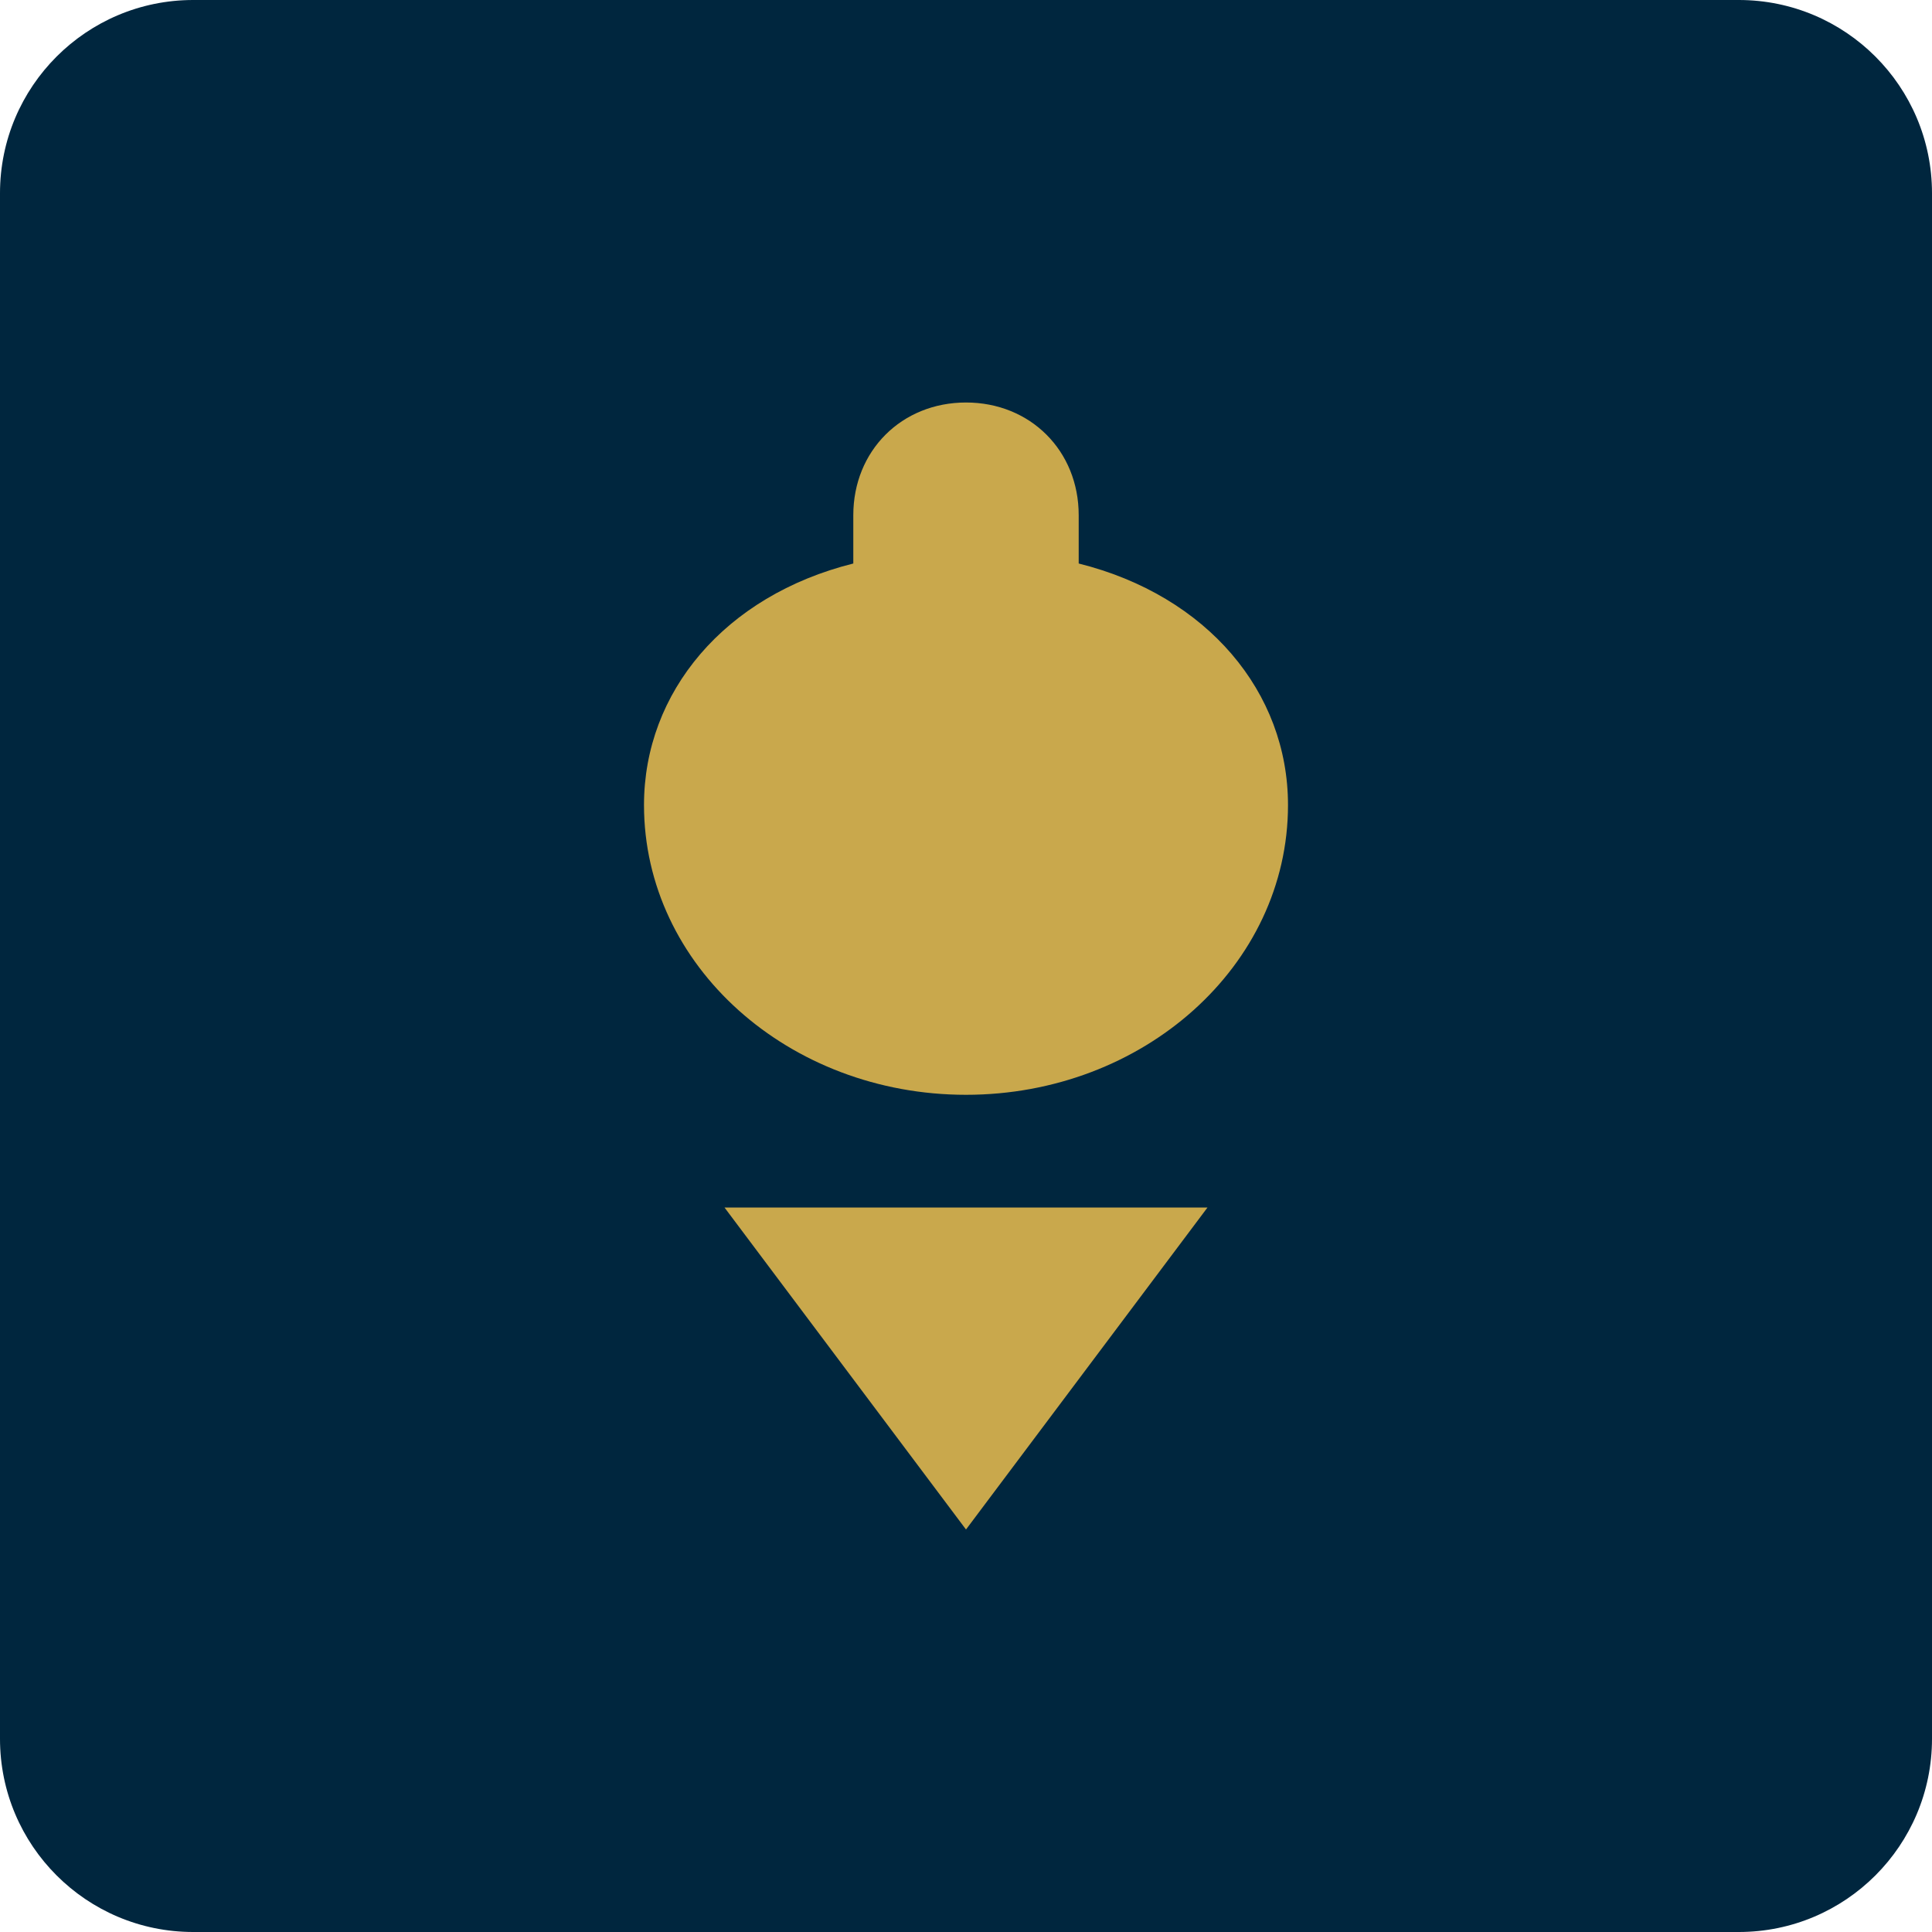
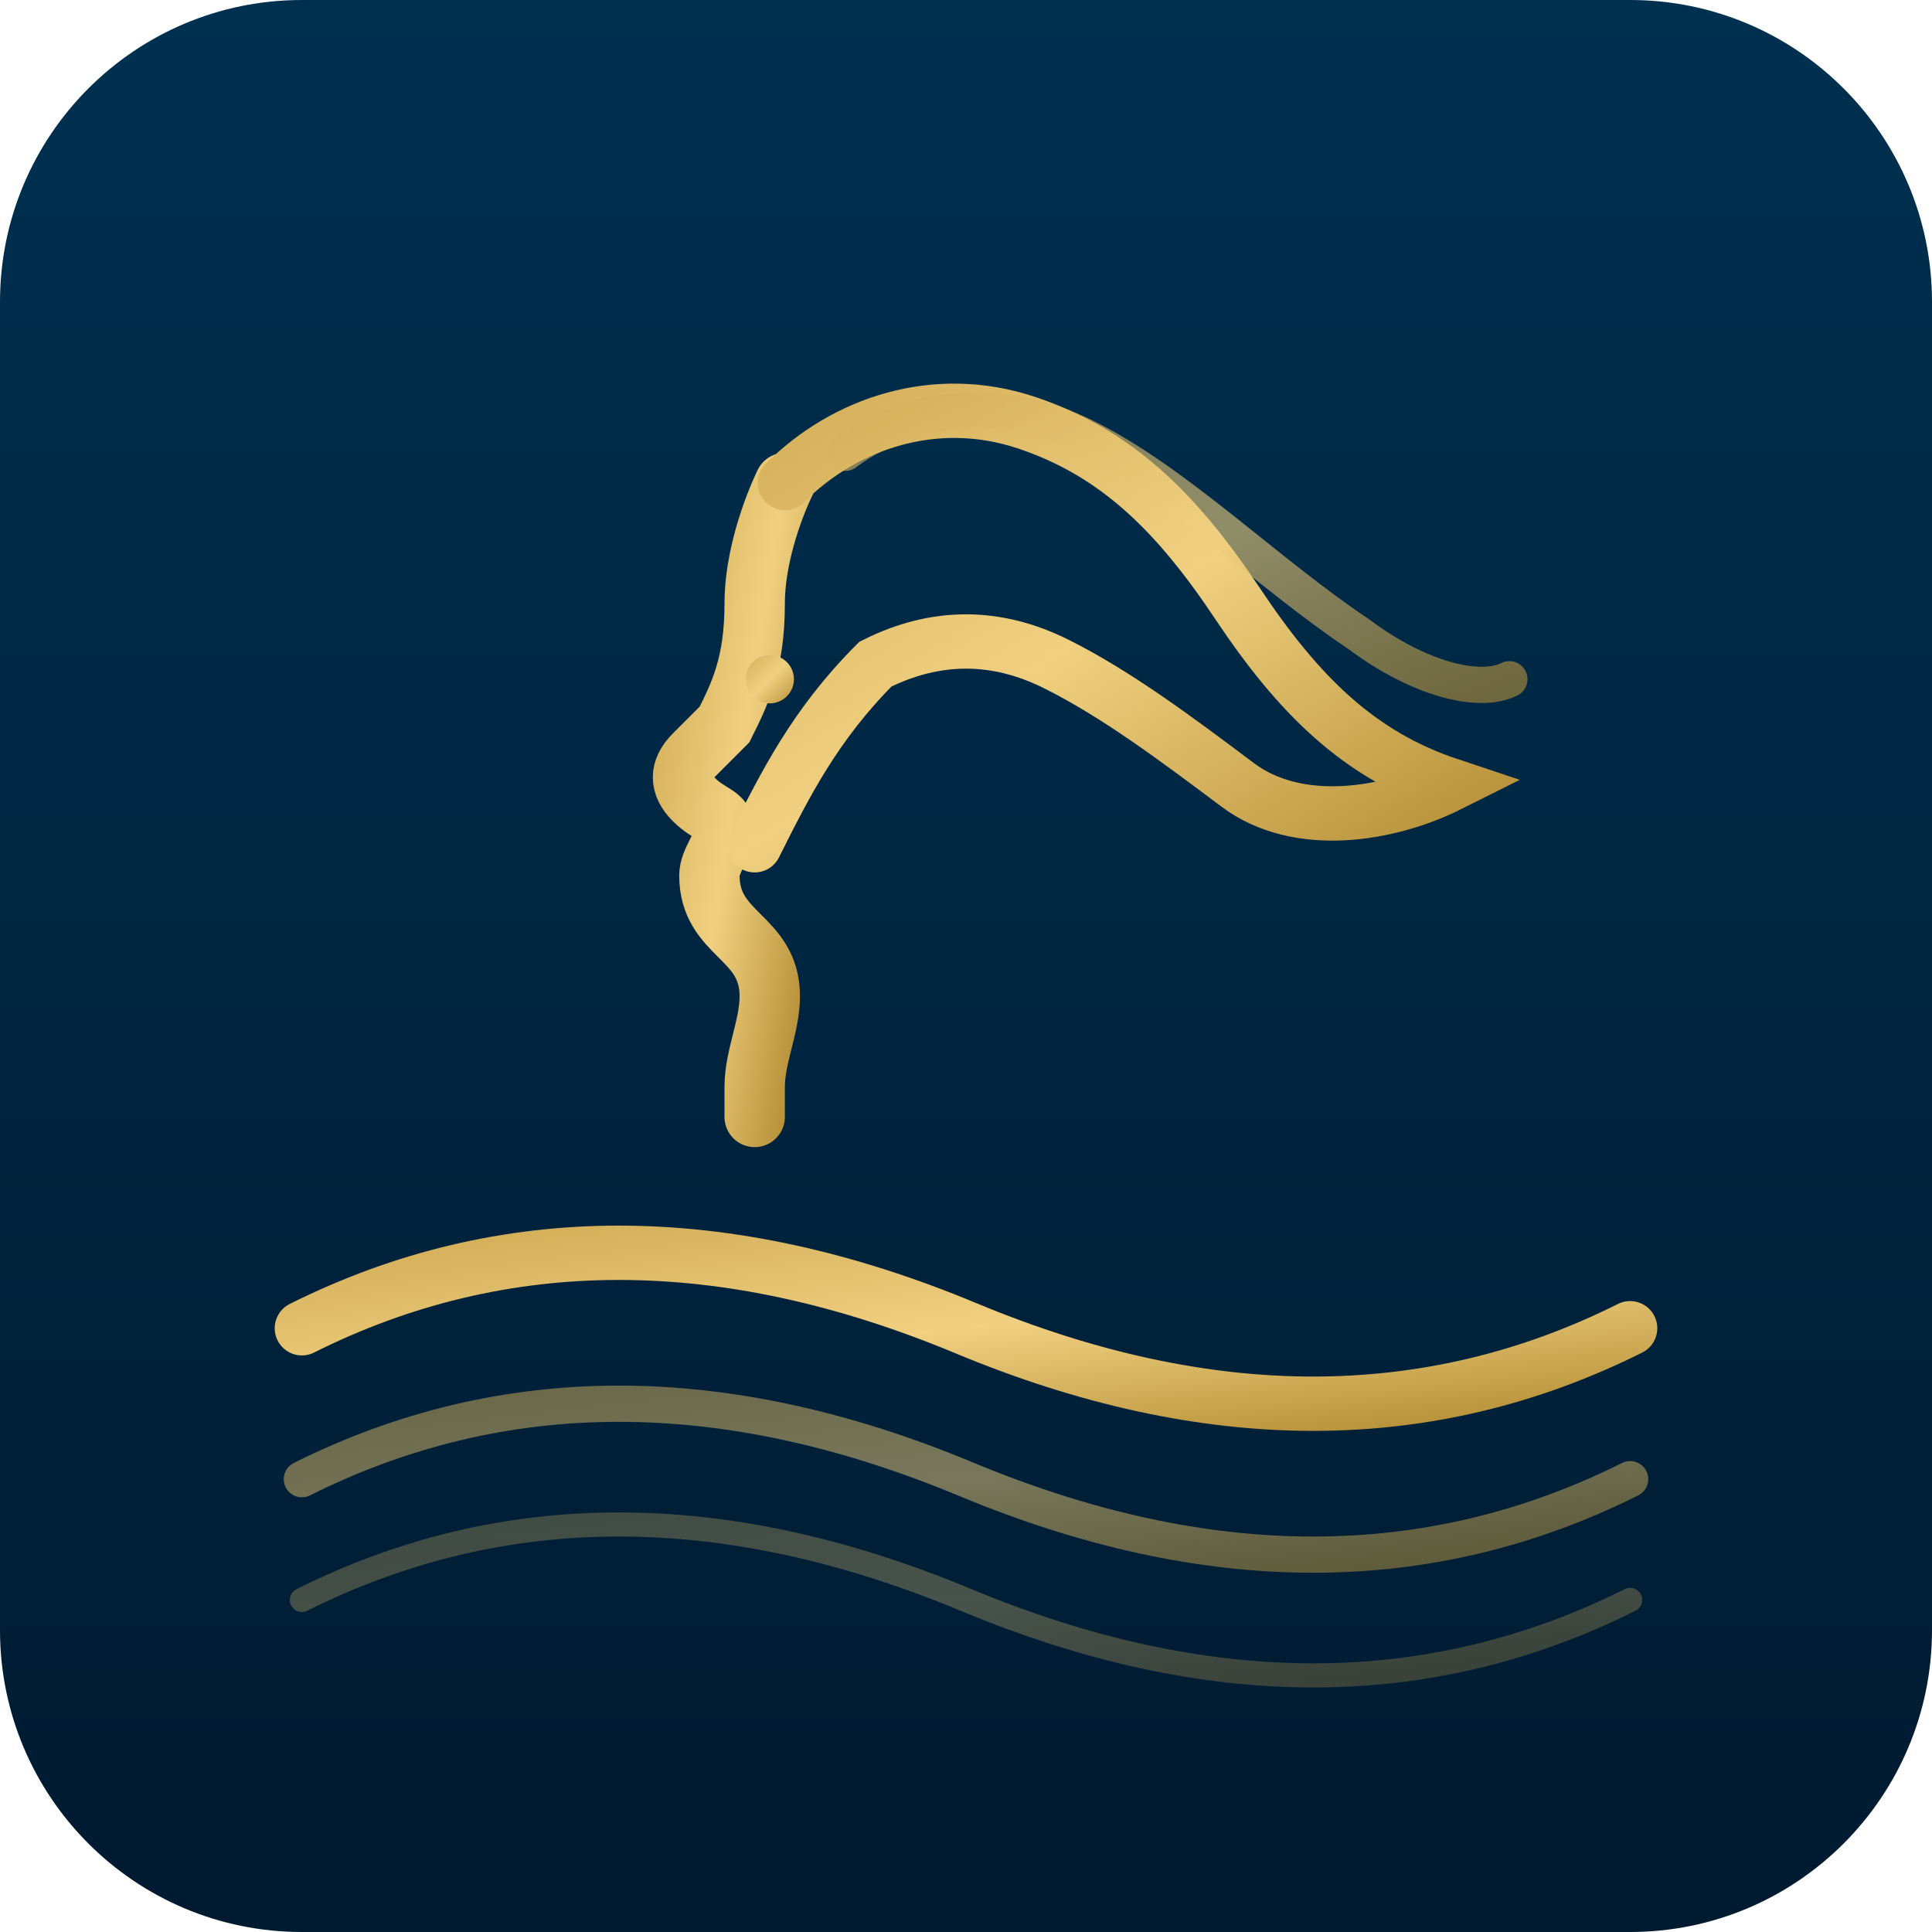
- <svg xmlns="http://www.w3.org/2000/svg" viewBox="0 0 120 120">
-   <rect width="120" height="120" rx="12" fill="#00263e" />
-   <path d="M60 25c-4 0-7 3-7 7v3c-8 2-13 8-13 15 0 10 9 18 20 18s20-8 20-18c0-7-5-13-13-15v-3c0-4-3-7-7-7z" fill="#c9a84c" />
-   <path d="M45 75l15 20 15-20z" fill="#c9a84c" />
+ <svg xmlns="http://www.w3.org/2000/svg" viewBox="0 0 64 64">
+   <defs>
+     <linearGradient id="pr-bg" x1="0" y1="0" x2="0" y2="1">
+       <stop offset="0%" stop-color="#003050" />
+       <stop offset="100%" stop-color="#001a30" />
+     </linearGradient>
+     <linearGradient id="pr-gold" x1="0" y1="0" x2="1" y2="1">
+       <stop offset="0%" stop-color="#d4af5a" />
+       <stop offset="50%" stop-color="#f0d080" />
+       <stop offset="100%" stop-color="#b8923a" />
+     </linearGradient>
+   </defs>
+   <rect width="64" height="64" rx="10" fill="url(#pr-bg)" />
+   <g fill="url(#pr-gold)" stroke="#a07828" stroke-width="0.4">
+     <path d="       M26 16       C26 16 25 18 25 20       C25 22 24.5 23 24 24       L23 25       C22.5 25.5 22.5 26 23 26.5       C23.5 27 24 27 24 27.5       C24 28 23.5 28.5 23.5 29       C23.5 30 24 30.5 24.5 31       C25 31.5 25.5 32 25.5 33       C25.5 34 25 35 25 36       L25 37     " fill="none" stroke="url(#pr-gold)" stroke-width="2" stroke-linecap="round" />
+     <path d="       M26 16       C28 14 31 13 34 14       C37 15 39 17 41 20       C43 23 45 25 48 26       C46 27 43 27.5 41 26       C39 24.5 37 23 35 22       C33 21 31 21 29 22       C27 24 26 26 25 28     " fill="none" stroke="url(#pr-gold)" stroke-width="1.8" stroke-linecap="round" />
+     <path d="       M28 15       C30 13.5 33 13 36 14.5       C39 16 42 19 45 21       C47 22.5 49 23 50 22.5     " fill="none" stroke="url(#pr-gold)" stroke-width="1.2" stroke-linecap="round" opacity="0.6" />
+     <circle cx="25.5" cy="22.5" r="0.8" fill="url(#pr-gold)" stroke="none" />
+   </g>
+   <path d="M10 44 Q20 39 32 44 Q44 49 54 44" fill="none" stroke="url(#pr-gold)" stroke-width="1.8" stroke-linecap="round" />
+   <path d="M10 49 Q20 44 32 49 Q44 54 54 49" fill="none" stroke="url(#pr-gold)" stroke-width="1.2" stroke-linecap="round" opacity="0.5" />
+   <path d="M10 53 Q20 48 32 53 Q44 58 54 53" fill="none" stroke="url(#pr-gold)" stroke-width="0.8" stroke-linecap="round" opacity="0.3" />
</svg>
